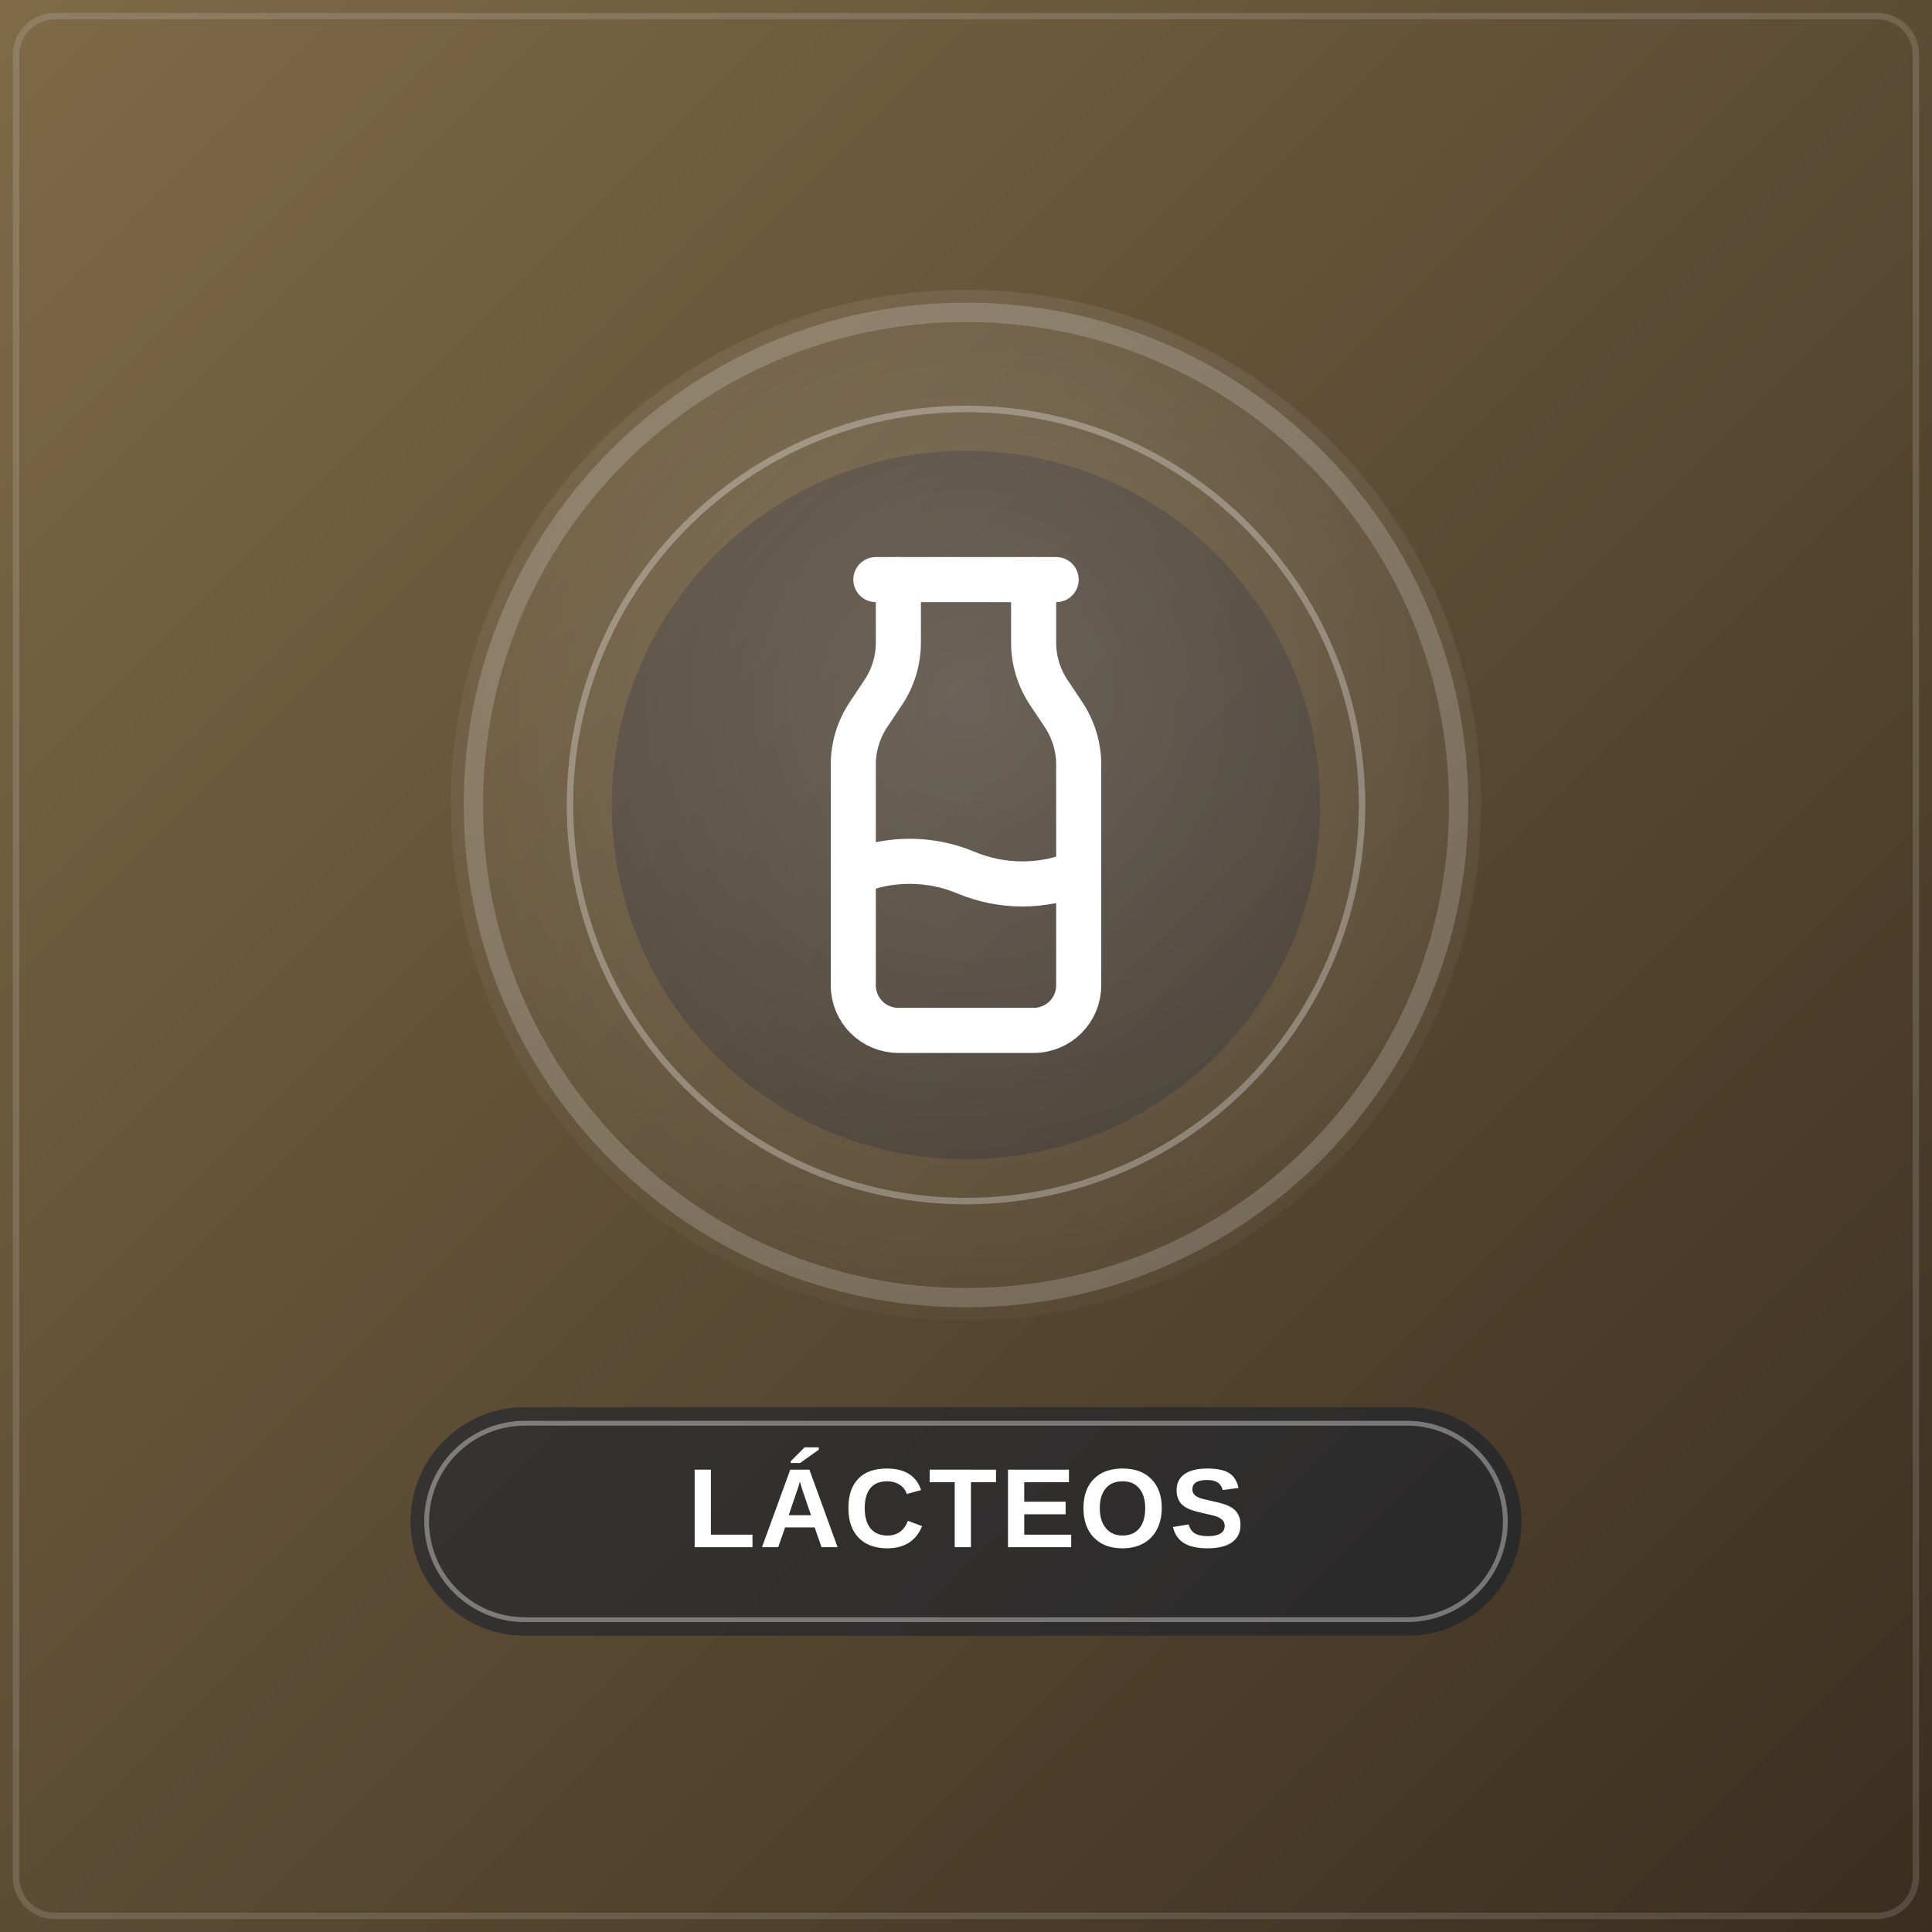
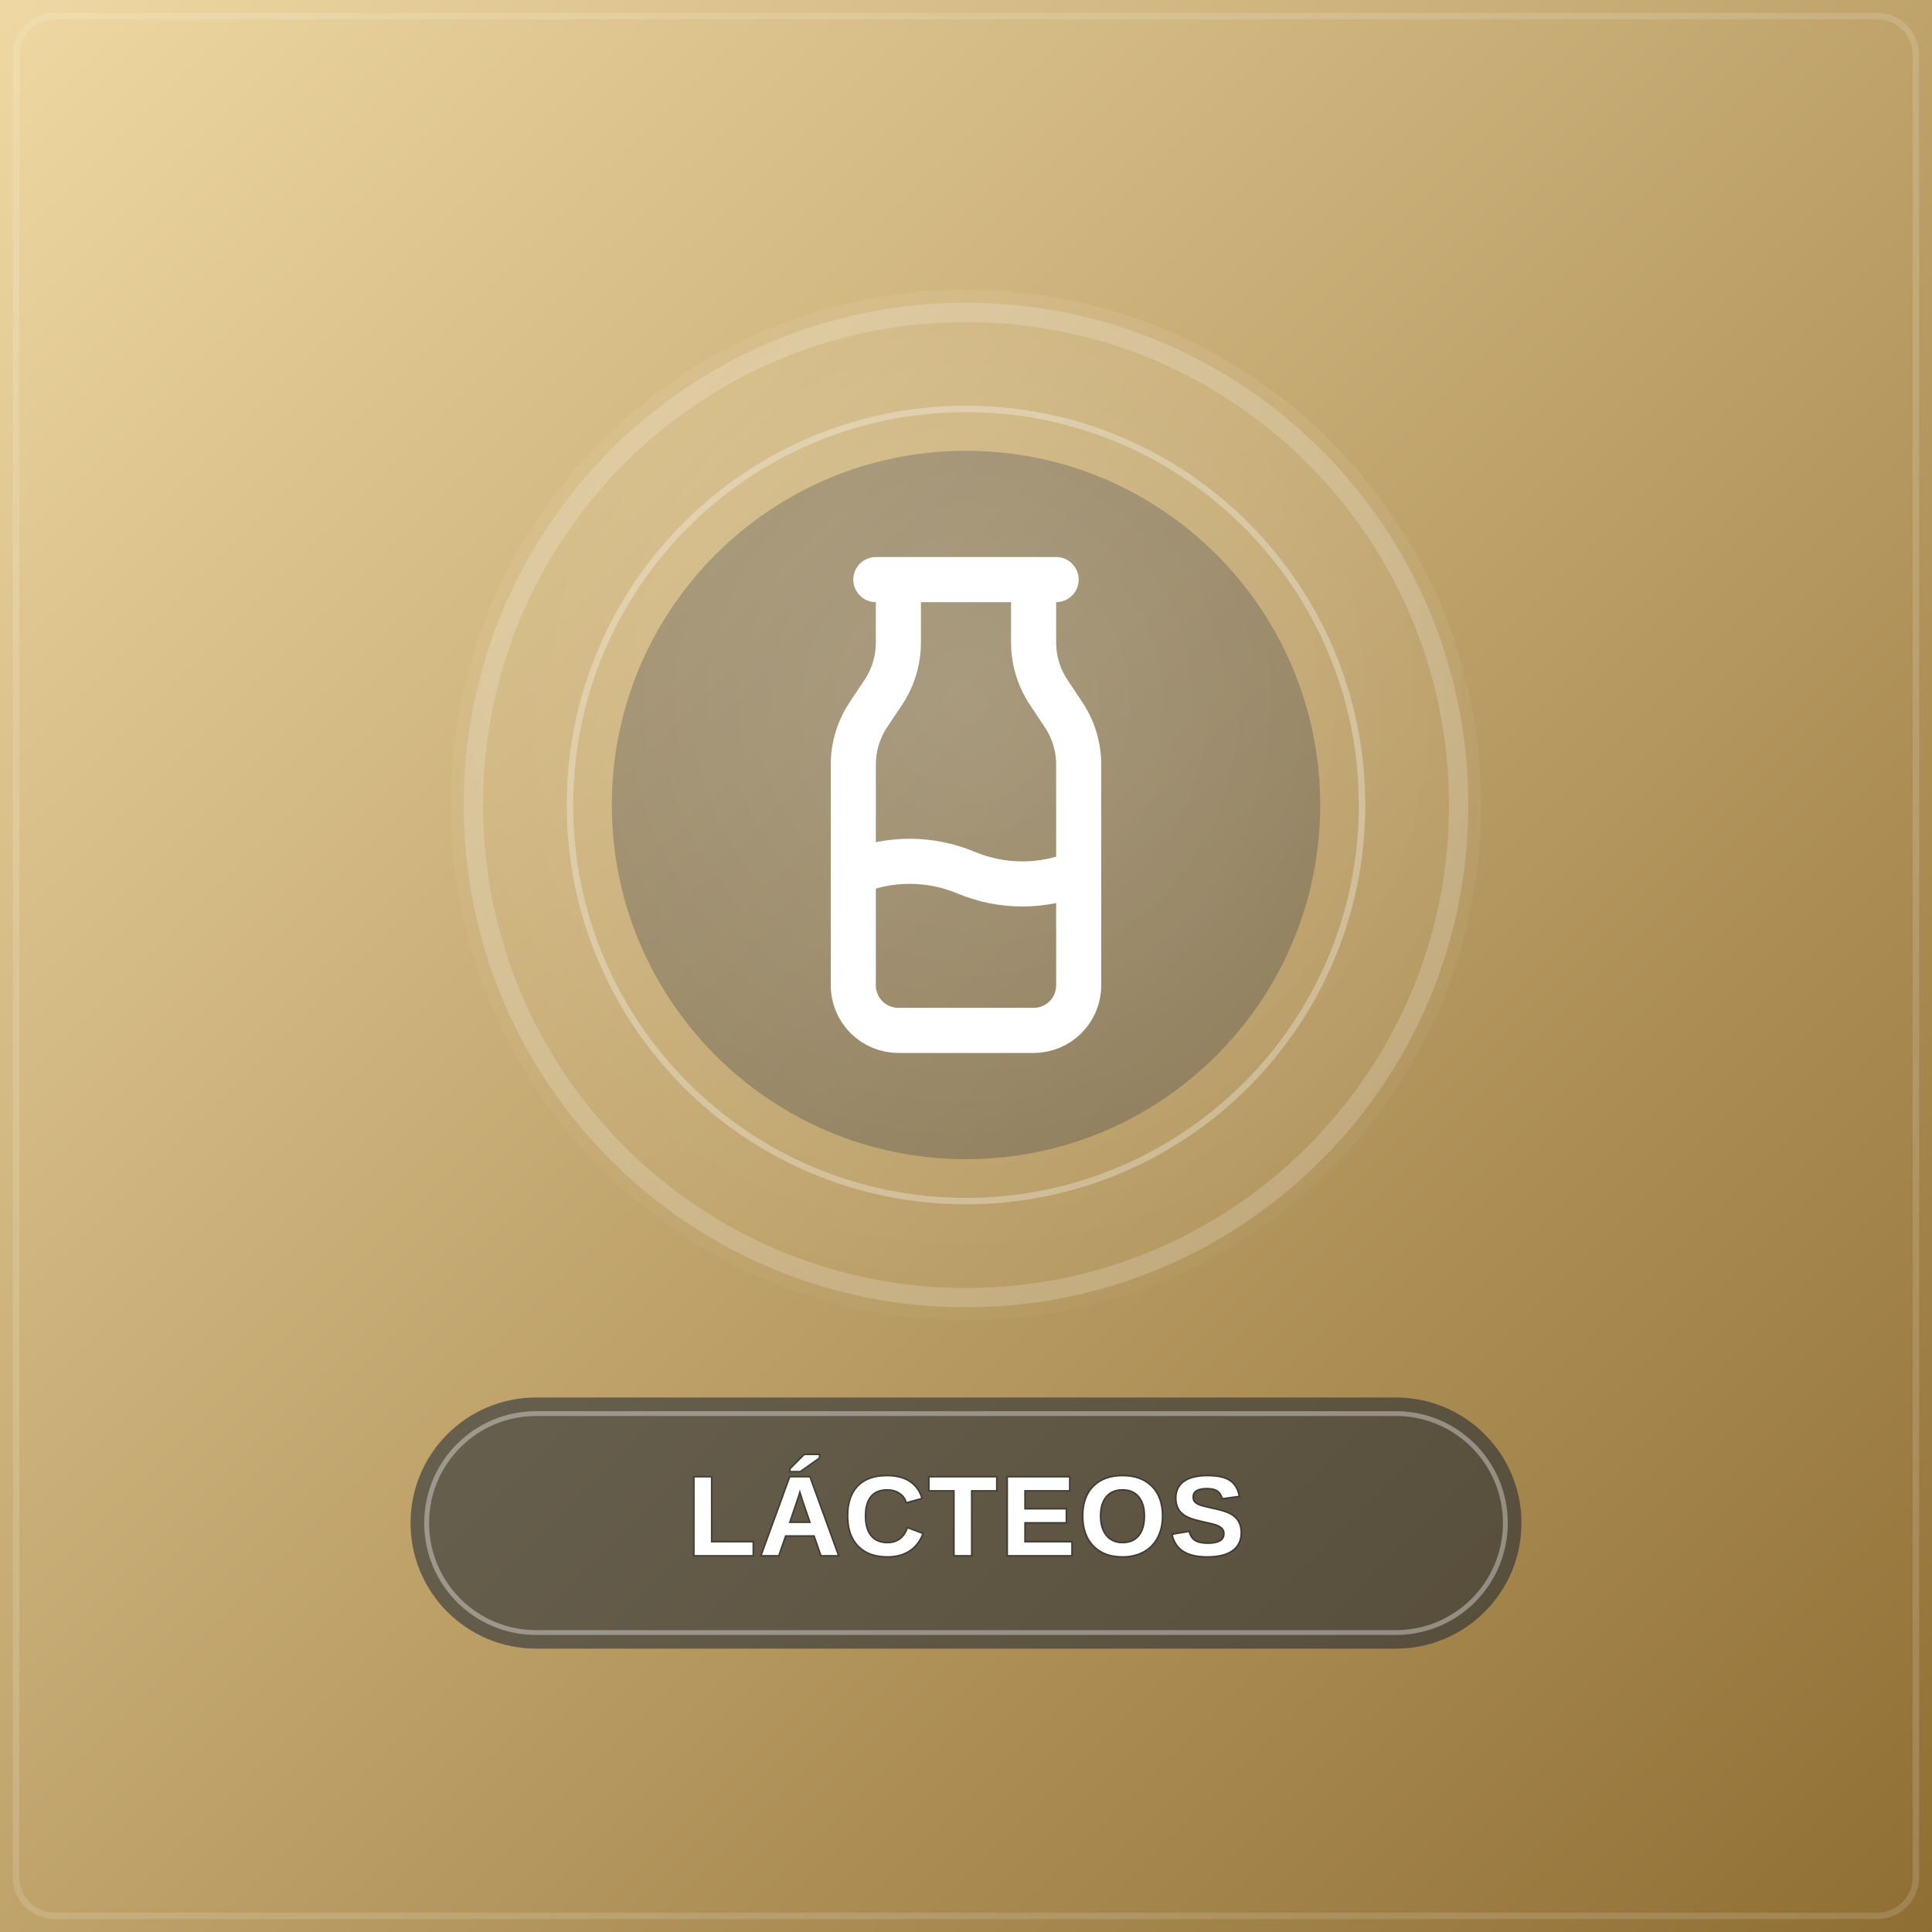
- <svg xmlns="http://www.w3.org/2000/svg" width="1200" height="1200" viewBox="0 0 1200 1200" role="img" aria-label="LÁCTEOS" data-template-version="v1" data-icon="milk">
+ <svg xmlns="http://www.w3.org/2000/svg" width="1200" height="1200" viewBox="0 0 1200 1200" role="img" aria-label="LÁCTEOS" data-template-version="v3" data-icon="milk">
  <defs>
    <linearGradient id="bg" x1="0" y1="0" x2="1" y2="1">
-       <stop offset="0%" stop-color="#7F6A49" />
-       <stop offset="100%" stop-color="#3A2E1F" />
+       <stop offset="0%" stop-color="#EFD8A3" />
+       <stop offset="100%" stop-color="#8F6E33" />
    </linearGradient>
    <radialGradient id="halo" cx="0.5" cy="0.4" r="0.7">
      <stop offset="0%" stop-color="#FFFFFF" stop-opacity="0.18" />
      <stop offset="100%" stop-color="#FFFFFF" stop-opacity="0" />
    </radialGradient>
  </defs>
  <rect width="1200" height="1200" fill="url(#bg)" />
  <circle cx="600" cy="500" r="306" fill="none" stroke="#FFFFFF" stroke-opacity="0.18" stroke-width="12" />
  <circle cx="600" cy="500" r="246" fill="none" stroke="#FFFFFF" stroke-opacity="0.30" stroke-width="4" />
  <circle cx="600" cy="500" r="220" fill="#0E1A2E" fill-opacity="0.26" />
  <circle cx="600" cy="500" r="320" fill="url(#halo)" />
  <g transform="translate(600 500) scale(14) translate(-12 -12)" color="#FFFFFF" stroke="currentColor" fill="none" stroke-width="2" stroke-linecap="round" stroke-linejoin="round">
    <path d="M8 2h8" />
    <path d="M9 2v2.789a4 4 0 0 1-.672 2.219l-.656.984A4 4 0 0 0 7 10.212V20a2 2 0 0 0 2 2h6a2 2 0 0 0 2-2v-9.789a4 4 0 0 0-.672-2.219l-.656-.984A4 4 0 0 1 15 4.788V2" />
    <path d="M7 15a6.472 6.472 0 0 1 5 0 6.47 6.47 0 0 0 5 0" />
  </g>
-   <rect x="255" y="874" width="690" height="142" rx="71" fill="#0E1A2E" fill-opacity="0.5" />
-   <rect x="265" y="884" width="670" height="122" rx="61" fill="none" stroke="#FFFFFF" stroke-opacity="0.36" stroke-width="3" />
-   <text x="600" y="961" text-anchor="middle" fill="#FFFFFF" font-family="Arial Black, Arial, Helvetica, sans-serif" font-size="70" font-weight="700" letter-spacing="2">LÁCTEOS</text>
+   <rect x="255" y="868" width="690" height="156" rx="78" fill="#0E1A2E" fill-opacity="0.5" />
+   <rect x="265" y="878" width="670" height="136" rx="68" fill="none" stroke="#FFFFFF" stroke-opacity="0.36" stroke-width="3" />
+   <text x="600" text-anchor="middle" fill="#FFFFFF" font-family="Arial Black, Arial, Helvetica, sans-serif" font-size="70" font-weight="700" letter-spacing="2" dominant-baseline="middle" style="paint-order: stroke; stroke: rgba(10, 16, 28, 0.35); stroke-width: 2px;">
+     <tspan x="600" y="946.0">LÁCTEOS</tspan>
+   </text>
  <rect x="10" y="10" width="1180" height="1180" rx="24" fill="none" stroke="#FFFFFF" stroke-opacity="0.14" stroke-width="4" />
</svg>
